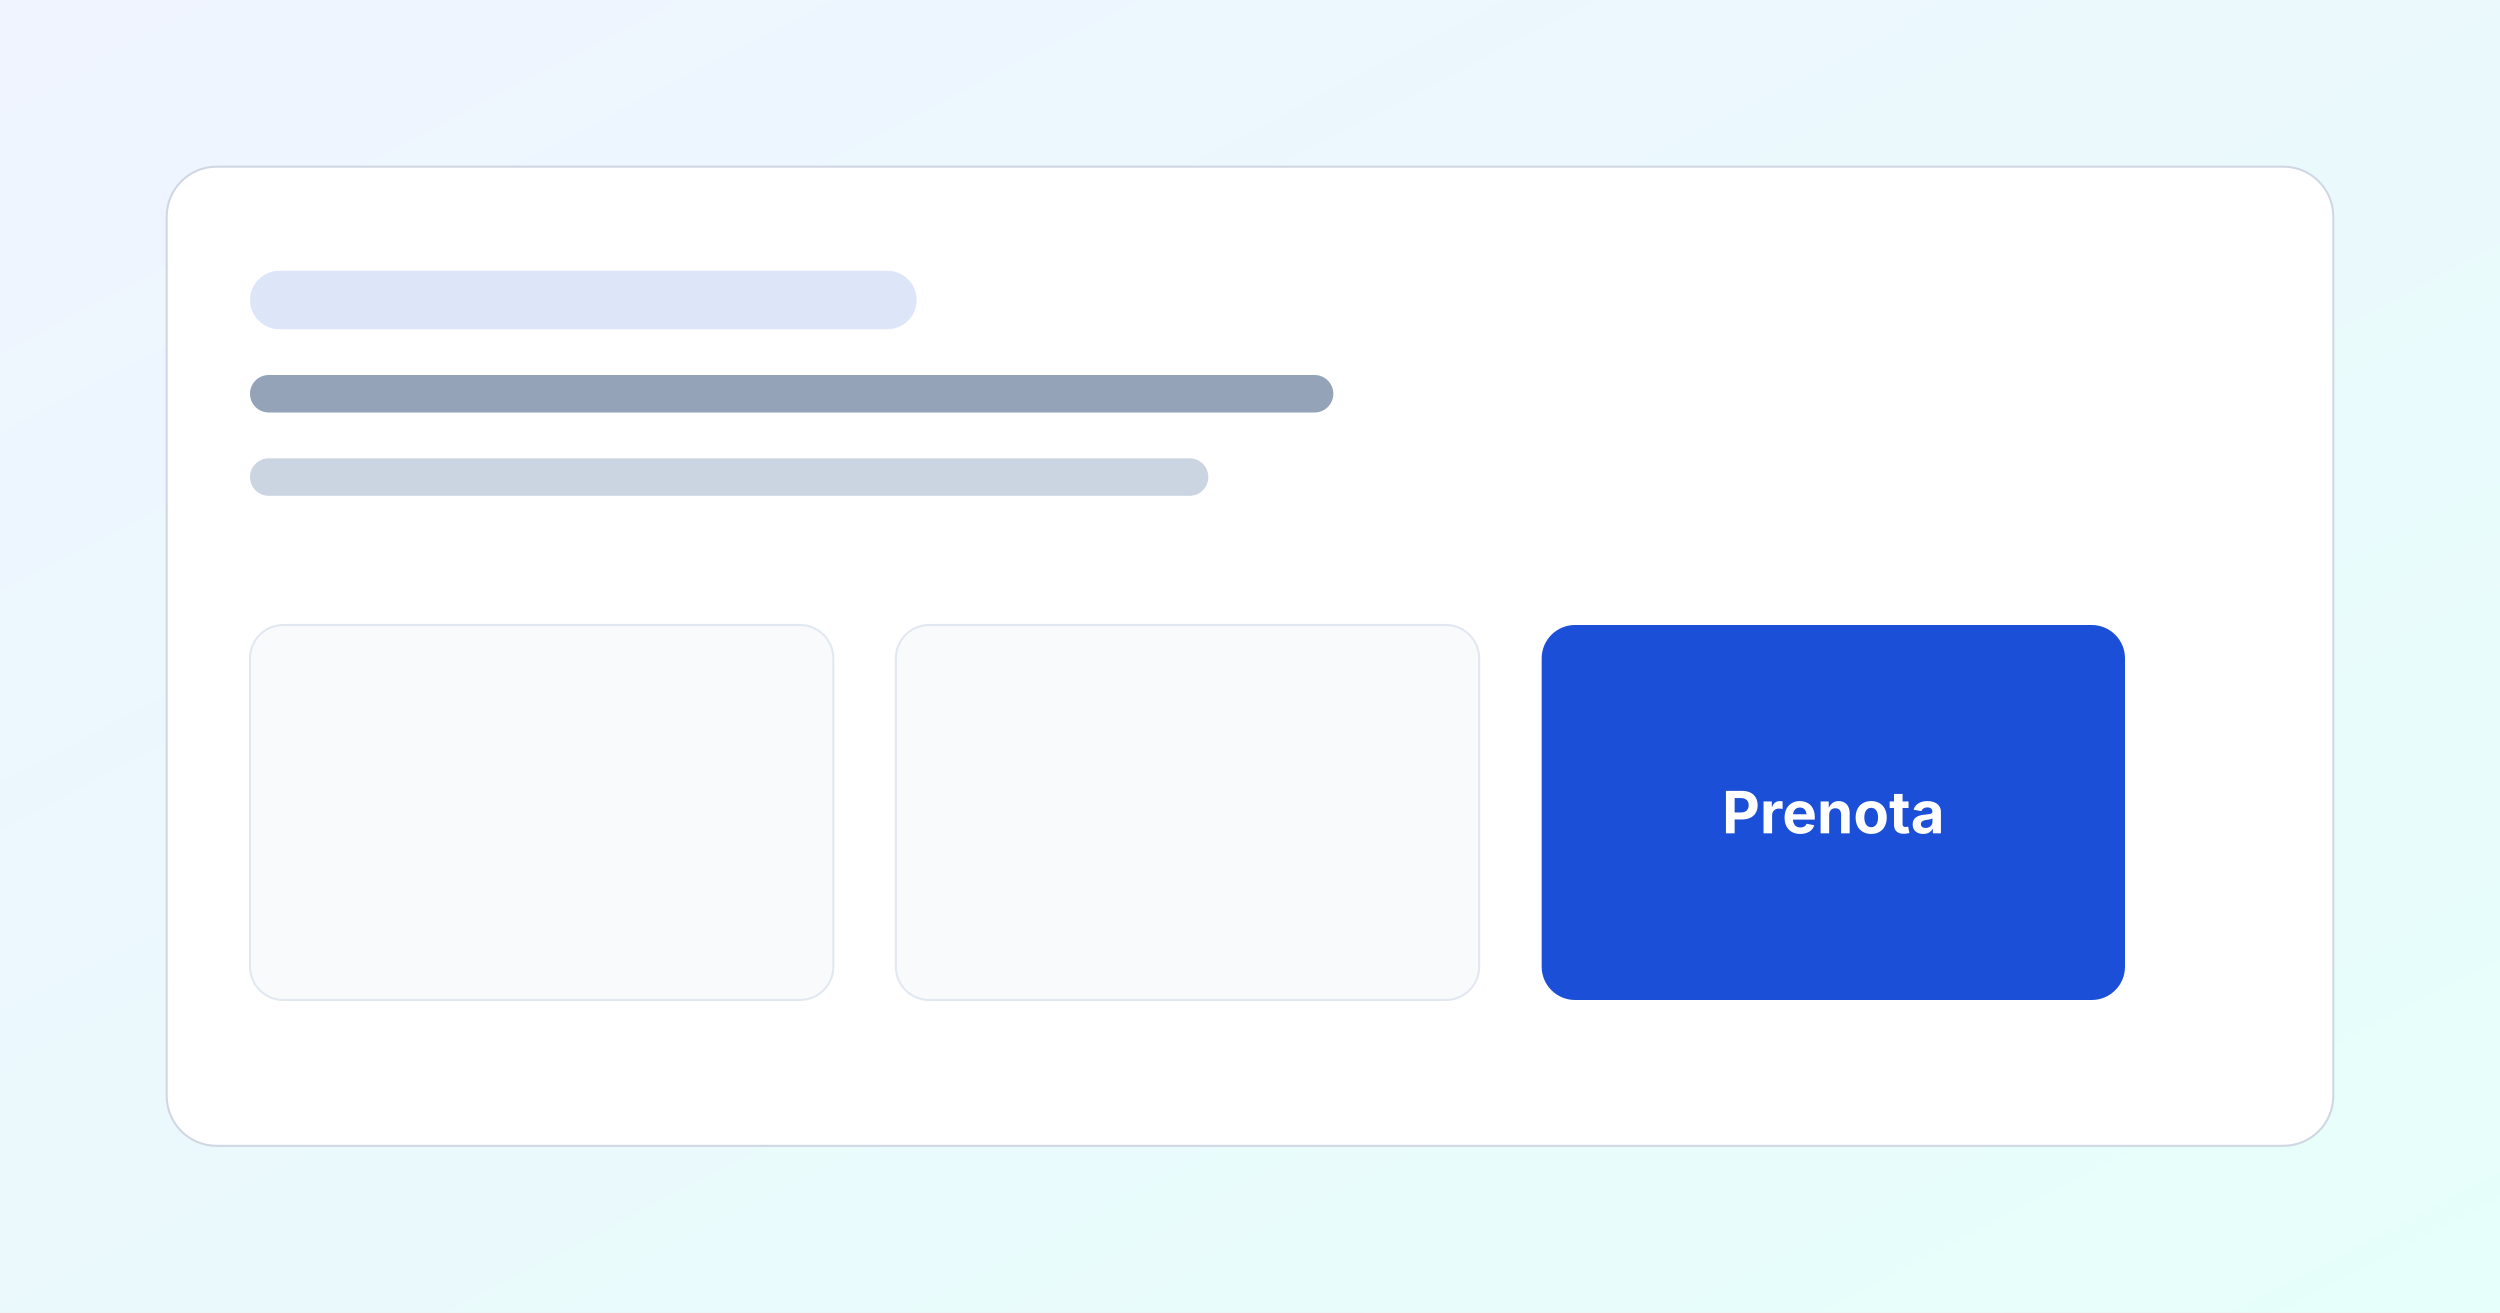
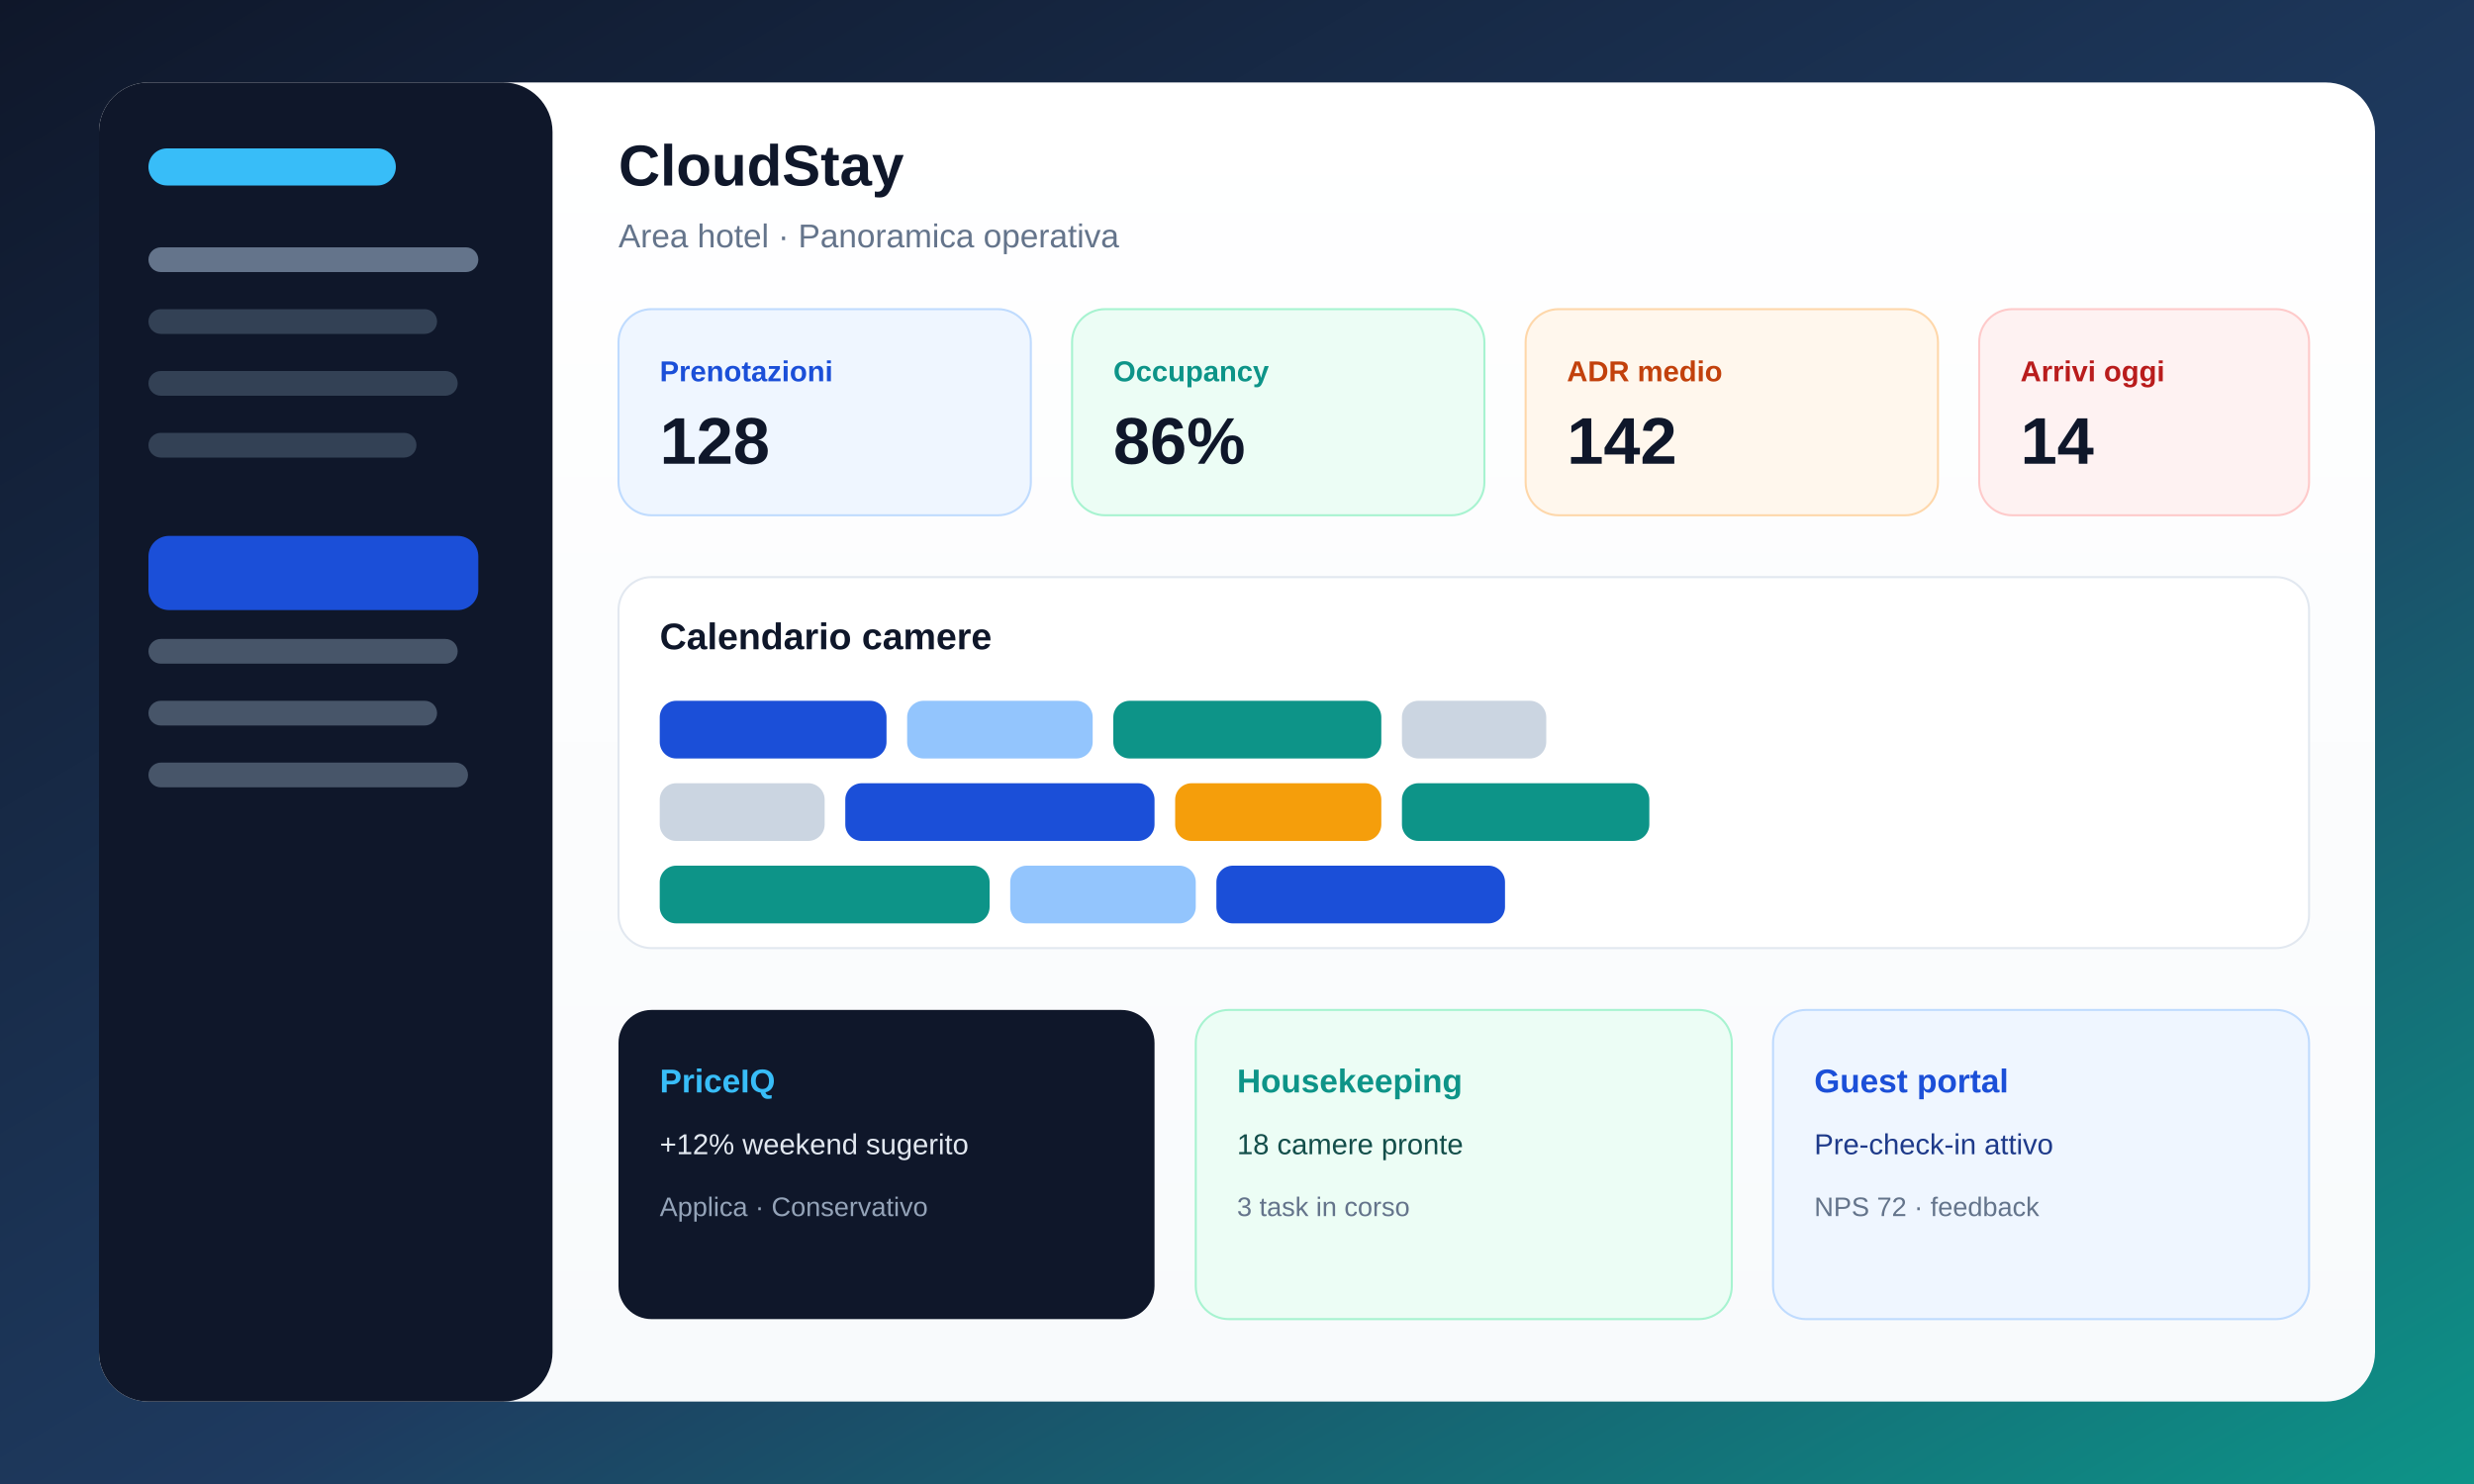
- <svg xmlns="http://www.w3.org/2000/svg" width="1200" height="630" viewBox="0 0 1200 630" role="img" aria-label="Pamasoft CloudStay booking engine">
+ <svg xmlns="http://www.w3.org/2000/svg" width="1200" height="720" viewBox="0 0 1200 720" role="img" aria-label="Pamasoft CloudStay dashboard">
  <defs>
    <linearGradient id="bg" x1="0" y1="0" x2="1" y2="1">
-       <stop offset="0%" stop-color="#EFF4FF" />
-       <stop offset="100%" stop-color="#E6FFFA" />
+       <stop offset="0%" stop-color="#0f172a" />
+       <stop offset="55%" stop-color="#1e3a5f" />
+       <stop offset="100%" stop-color="#0d9488" />
+     </linearGradient>
+     <linearGradient id="card" x1="0" y1="0" x2="0" y2="1">
+       <stop offset="0%" stop-color="#ffffff" />
+       <stop offset="100%" stop-color="#f8fafc" />
    </linearGradient>
  </defs>
-   <rect width="1200" height="630" fill="url(#bg)" />
-   <rect x="80" y="80" width="1040" height="470" rx="24" fill="#ffffff" stroke="#D0D7E2" />
-   <rect x="120" y="130" width="320" height="28" rx="14" fill="#1B4FD8" opacity="0.15" />
-   <rect x="120" y="180" width="520" height="18" rx="9" fill="#94A3B8" />
-   <rect x="120" y="220" width="460" height="18" rx="9" fill="#CBD5E1" />
-   <rect x="120" y="300" width="280" height="180" rx="16" fill="#F8FAFC" stroke="#E2E8F0" />
-   <rect x="430" y="300" width="280" height="180" rx="16" fill="#F8FAFC" stroke="#E2E8F0" />
-   <rect x="740" y="300" width="280" height="180" rx="16" fill="#1B4FD8" />
-   <text x="880" y="400" text-anchor="middle" fill="#ffffff" font-family="Inter, Arial, sans-serif" font-size="28" font-weight="700">Prenota</text>
+   <rect width="1200" height="720" fill="url(#bg)" />
+   <rect x="48" y="40" width="1104" height="640" rx="24" fill="url(#card)" />
+   <rect x="48" y="40" width="220" height="640" rx="24" fill="#0f172a" />
+   <rect x="72" y="72" width="120" height="18" rx="9" fill="#38bdf8" />
+   <rect x="72" y="120" width="160" height="12" rx="6" fill="#64748b" />
+   <rect x="72" y="150" width="140" height="12" rx="6" fill="#334155" />
+   <rect x="72" y="180" width="150" height="12" rx="6" fill="#334155" />
+   <rect x="72" y="210" width="130" height="12" rx="6" fill="#334155" />
+   <rect x="72" y="260" width="160" height="36" rx="10" fill="#1B4FD8" />
+   <rect x="72" y="310" width="150" height="12" rx="6" fill="#475569" />
+   <rect x="72" y="340" width="140" height="12" rx="6" fill="#475569" />
+   <rect x="72" y="370" width="155" height="12" rx="6" fill="#475569" />
+   <text x="300" y="90" fill="#0f172a" font-family="Arial,sans-serif" font-size="28" font-weight="700">CloudStay</text>
+   <text x="300" y="120" fill="#64748b" font-family="Arial,sans-serif" font-size="16">Area hotel · Panoramica operativa</text>
+   <rect x="300" y="150" width="200" height="100" rx="16" fill="#eff6ff" stroke="#bfdbfe" />
+   <text x="320" y="185" fill="#1B4FD8" font-family="Arial,sans-serif" font-size="14" font-weight="700">Prenotazioni</text>
+   <text x="320" y="225" fill="#0f172a" font-family="Arial,sans-serif" font-size="32" font-weight="700">128</text>
+   <rect x="520" y="150" width="200" height="100" rx="16" fill="#ecfdf5" stroke="#a7f3d0" />
+   <text x="540" y="185" fill="#0d9488" font-family="Arial,sans-serif" font-size="14" font-weight="700">Occupancy</text>
+   <text x="540" y="225" fill="#0f172a" font-family="Arial,sans-serif" font-size="32" font-weight="700">86%</text>
+   <rect x="740" y="150" width="200" height="100" rx="16" fill="#fff7ed" stroke="#fed7aa" />
+   <text x="760" y="185" fill="#c2410c" font-family="Arial,sans-serif" font-size="14" font-weight="700">ADR medio</text>
+   <text x="760" y="225" fill="#0f172a" font-family="Arial,sans-serif" font-size="32" font-weight="700">142</text>
+   <rect x="960" y="150" width="160" height="100" rx="16" fill="#fef2f2" stroke="#fecaca" />
+   <text x="980" y="185" fill="#b91c1c" font-family="Arial,sans-serif" font-size="14" font-weight="700">Arrivi oggi</text>
+   <text x="980" y="225" fill="#0f172a" font-family="Arial,sans-serif" font-size="32" font-weight="700">14</text>
+   <rect x="300" y="280" width="820" height="180" rx="16" fill="#ffffff" stroke="#e2e8f0" />
+   <text x="320" y="315" fill="#0f172a" font-family="Arial,sans-serif" font-size="18" font-weight="700">Calendario camere</text>
+   <rect x="320" y="340" width="110" height="28" rx="8" fill="#1B4FD8" />
+   <rect x="440" y="340" width="90" height="28" rx="8" fill="#93c5fd" />
+   <rect x="540" y="340" width="130" height="28" rx="8" fill="#0d9488" />
+   <rect x="680" y="340" width="70" height="28" rx="8" fill="#cbd5e1" />
+   <rect x="320" y="380" width="80" height="28" rx="8" fill="#cbd5e1" />
+   <rect x="410" y="380" width="150" height="28" rx="8" fill="#1B4FD8" />
+   <rect x="570" y="380" width="100" height="28" rx="8" fill="#f59e0b" />
+   <rect x="680" y="380" width="120" height="28" rx="8" fill="#0d9488" />
+   <rect x="320" y="420" width="160" height="28" rx="8" fill="#0d9488" />
+   <rect x="490" y="420" width="90" height="28" rx="8" fill="#93c5fd" />
+   <rect x="590" y="420" width="140" height="28" rx="8" fill="#1B4FD8" />
+   <rect x="300" y="490" width="260" height="150" rx="16" fill="#0f172a" />
+   <text x="320" y="530" fill="#38bdf8" font-family="Arial,sans-serif" font-size="16" font-weight="700">PriceIQ</text>
+   <text x="320" y="560" fill="#e2e8f0" font-family="Arial,sans-serif" font-size="14">+12% weekend sugerito</text>
+   <text x="320" y="590" fill="#94a3b8" font-family="Arial,sans-serif" font-size="13">Applica · Conservativo</text>
+   <rect x="580" y="490" width="260" height="150" rx="16" fill="#ecfdf5" stroke="#a7f3d0" />
+   <text x="600" y="530" fill="#0d9488" font-family="Arial,sans-serif" font-size="16" font-weight="700">Housekeeping</text>
+   <text x="600" y="560" fill="#134e4a" font-family="Arial,sans-serif" font-size="14">18 camere pronte</text>
+   <text x="600" y="590" fill="#64748b" font-family="Arial,sans-serif" font-size="13">3 task in corso</text>
+   <rect x="860" y="490" width="260" height="150" rx="16" fill="#eff6ff" stroke="#bfdbfe" />
+   <text x="880" y="530" fill="#1B4FD8" font-family="Arial,sans-serif" font-size="16" font-weight="700">Guest portal</text>
+   <text x="880" y="560" fill="#1e3a8a" font-family="Arial,sans-serif" font-size="14">Pre-check-in attivo</text>
+   <text x="880" y="590" fill="#64748b" font-family="Arial,sans-serif" font-size="13">NPS 72 · feedback</text>
</svg>
